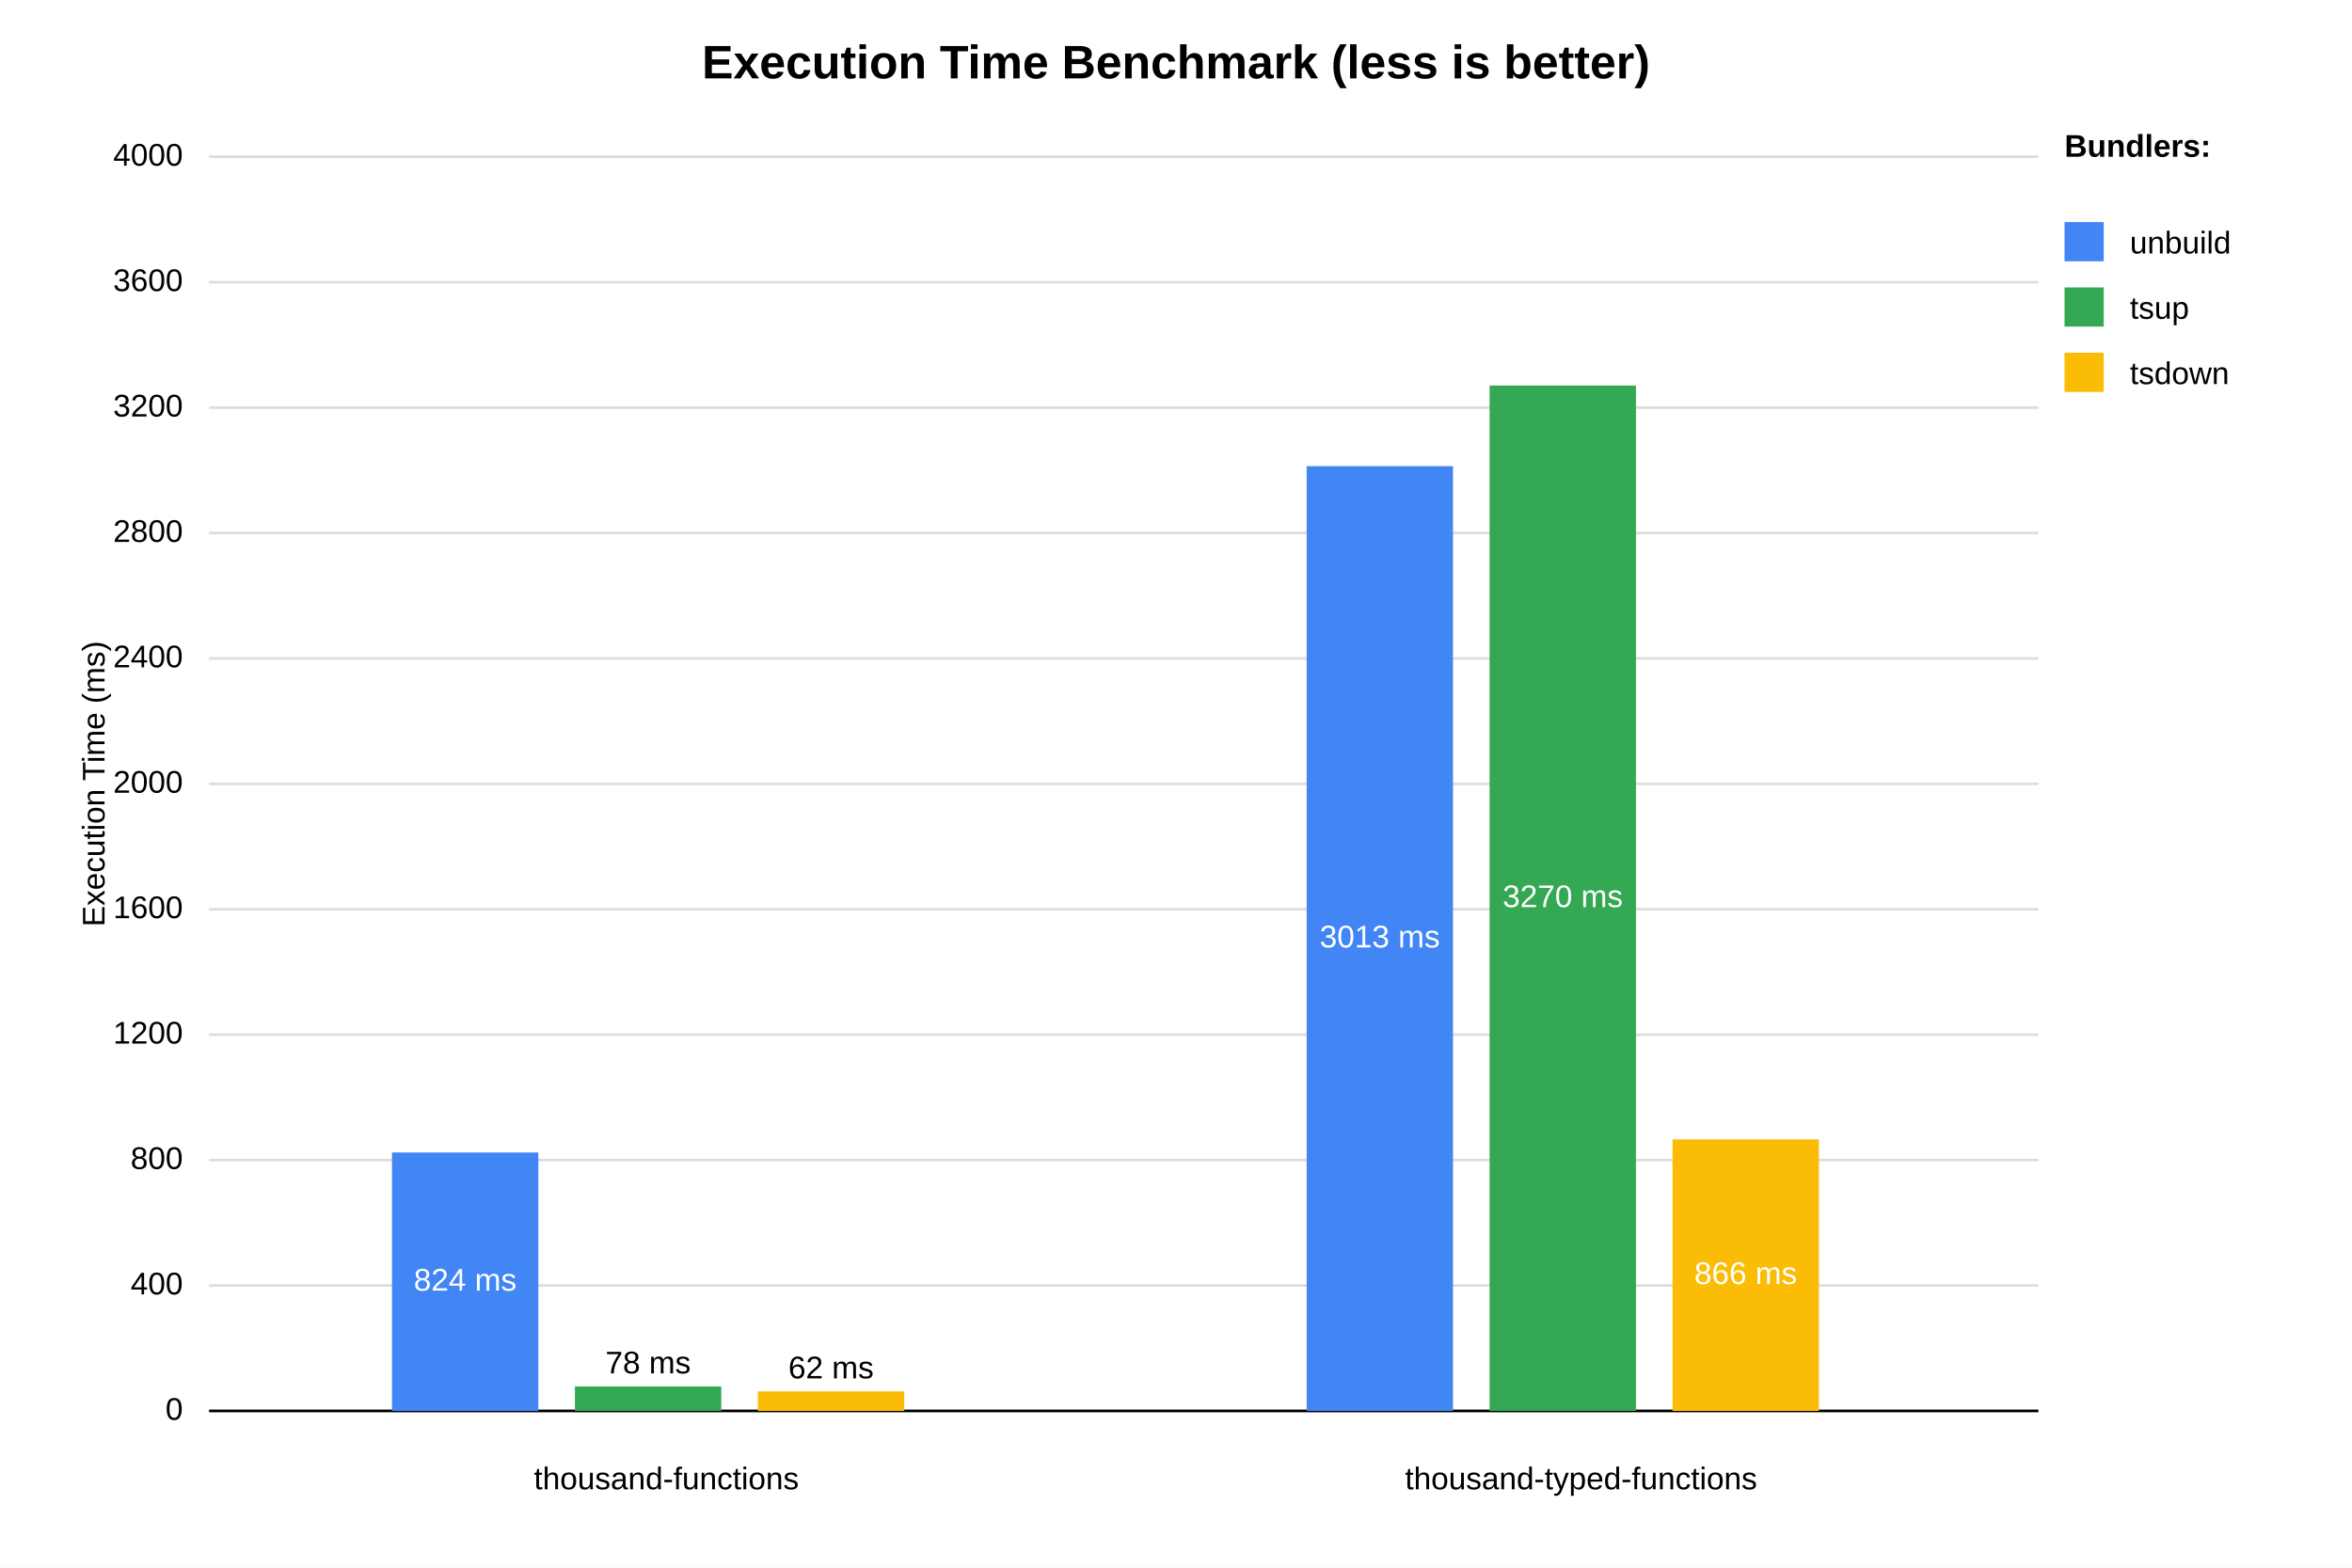
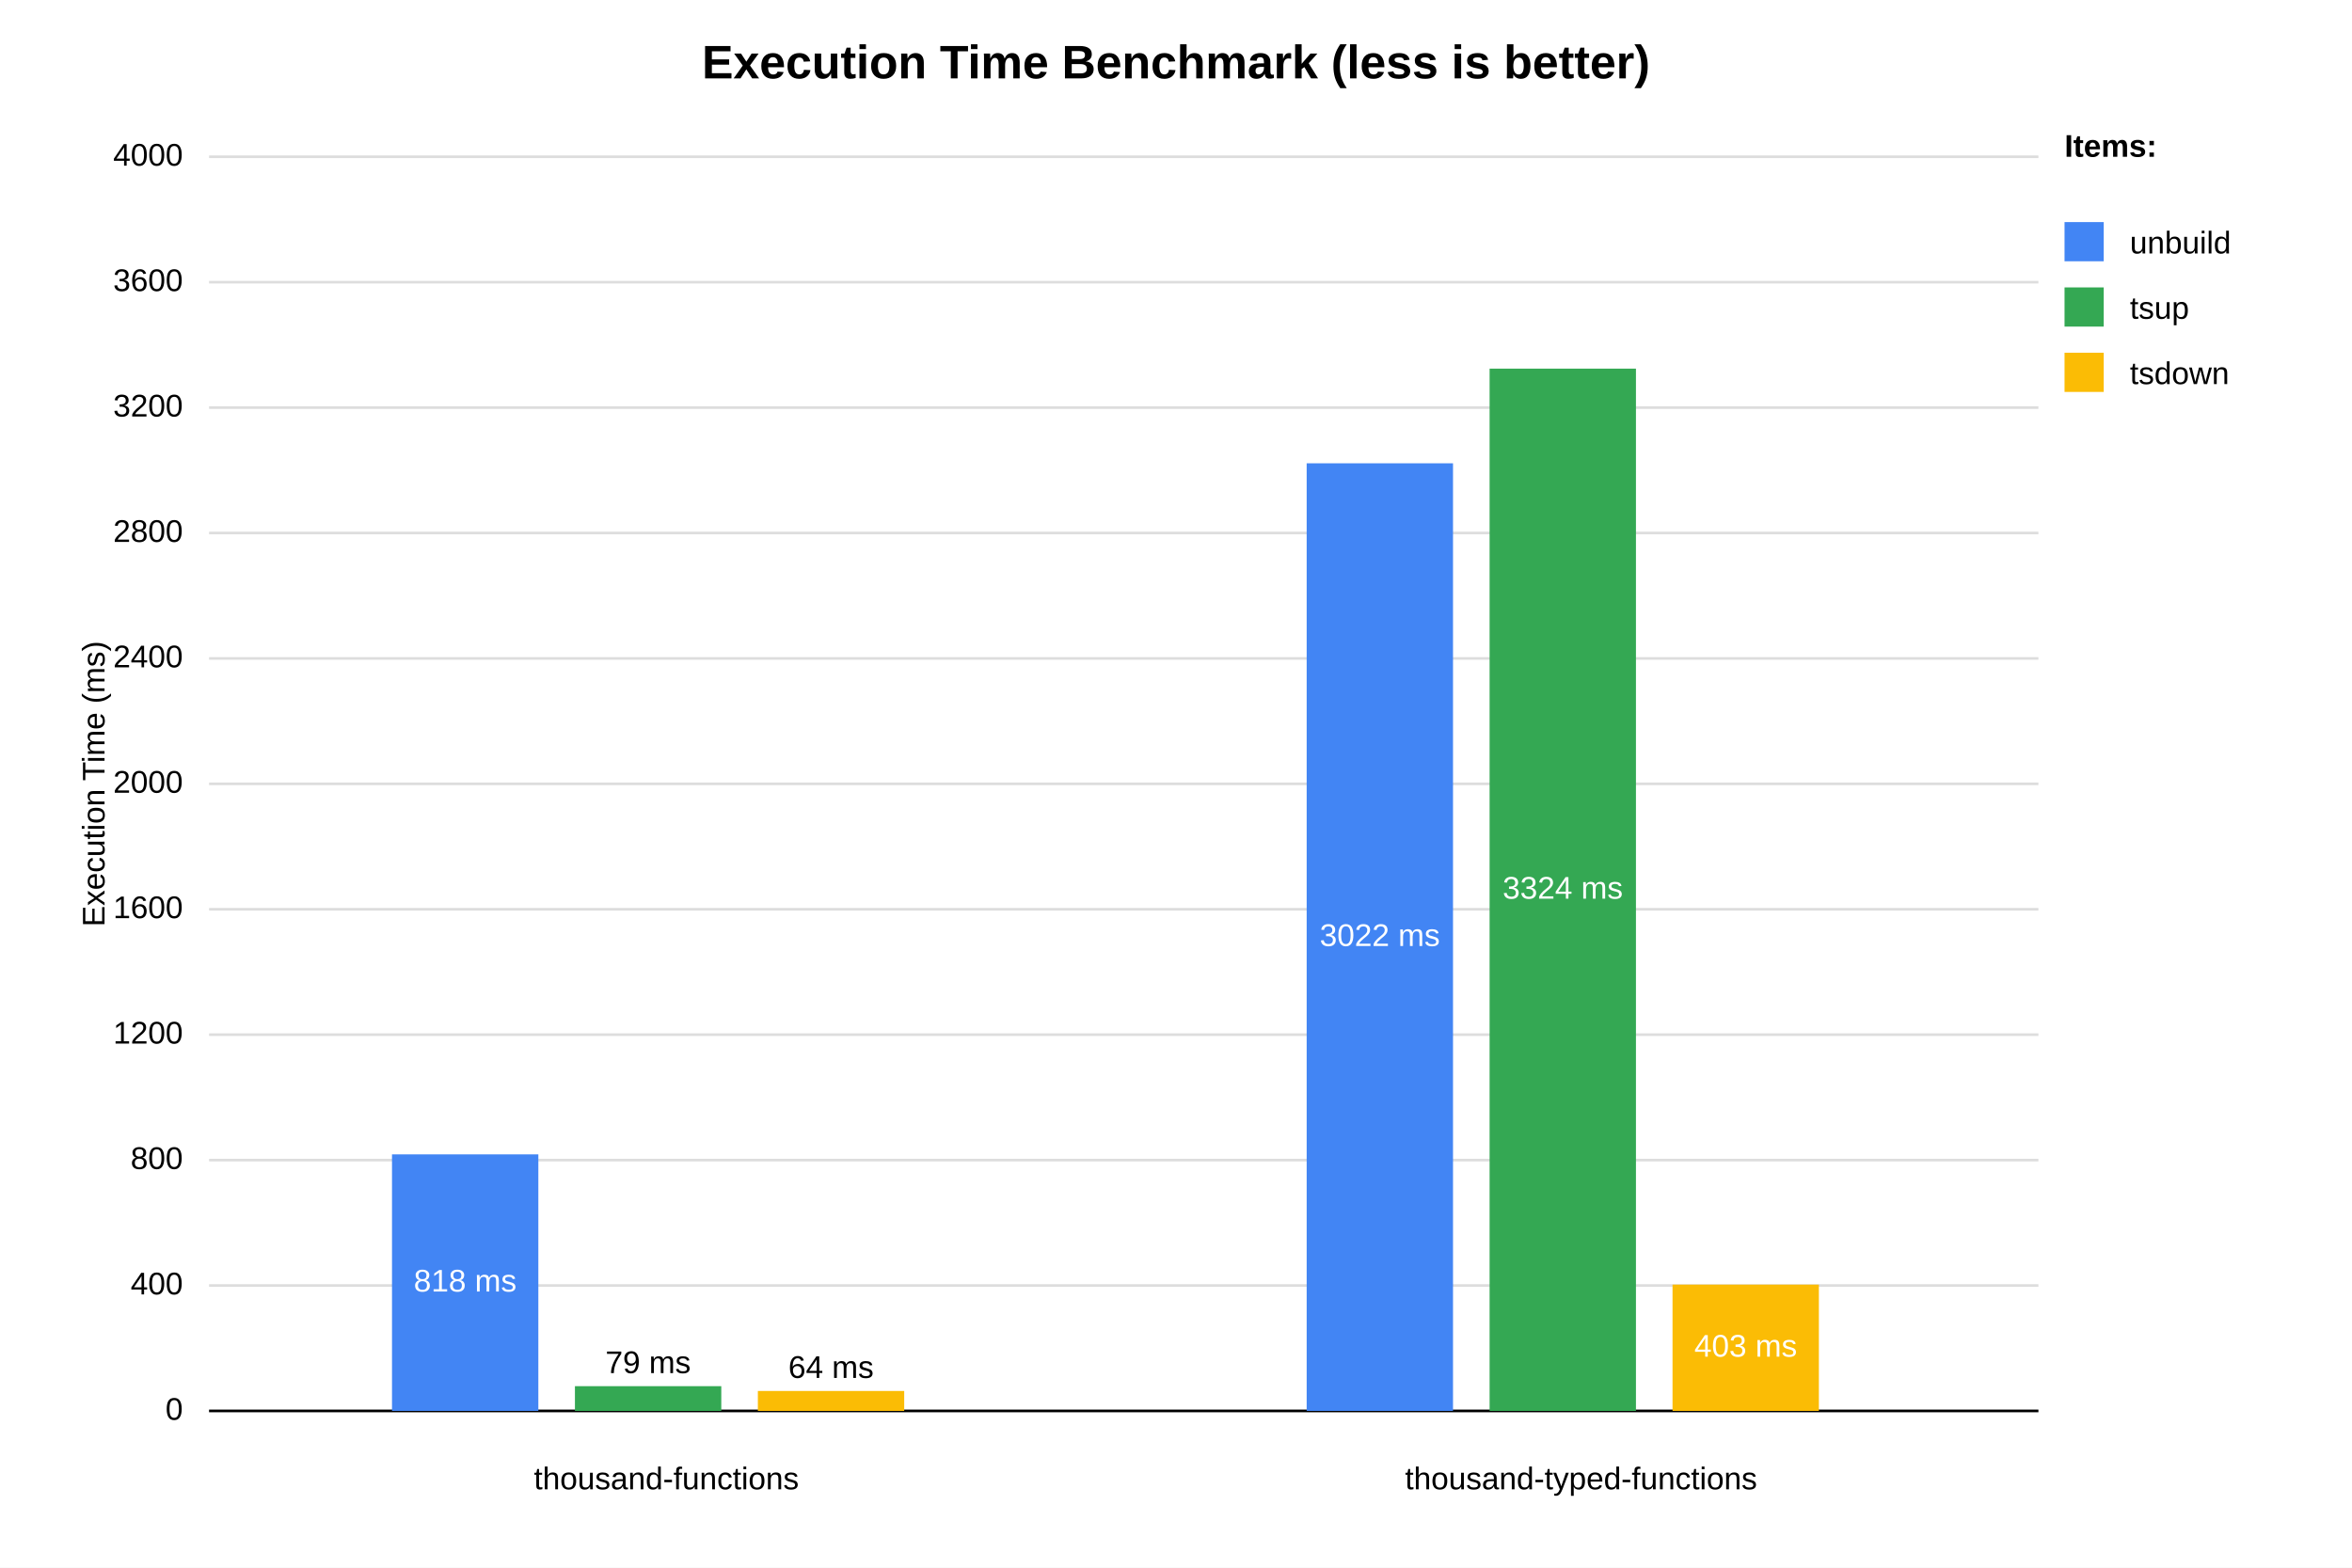
<svg xmlns="http://www.w3.org/2000/svg" width="900" height="600">
  <rect width="900" height="600" fill="white" />
  <text x="450" y="30" font-family="Arial, sans-serif" font-size="18" font-weight="bold" text-anchor="middle">Execution Time Benchmark (less is better)</text>
  <g transform="translate(80, 60)">
    <line x1="0" y1="480" x2="700" y2="480" stroke="#ddd" stroke-width="1" />
    <text x="-10" y="480" font-family="Arial, sans-serif" font-size="12" text-anchor="end" dominant-baseline="middle">0</text>
    <line x1="0" y1="432" x2="700" y2="432" stroke="#ddd" stroke-width="1" />
    <text x="-10" y="432" font-family="Arial, sans-serif" font-size="12" text-anchor="end" dominant-baseline="middle">400</text>
    <line x1="0" y1="384" x2="700" y2="384" stroke="#ddd" stroke-width="1" />
    <text x="-10" y="384" font-family="Arial, sans-serif" font-size="12" text-anchor="end" dominant-baseline="middle">800</text>
    <line x1="0" y1="336" x2="700" y2="336" stroke="#ddd" stroke-width="1" />
    <text x="-10" y="336" font-family="Arial, sans-serif" font-size="12" text-anchor="end" dominant-baseline="middle">1200</text>
    <line x1="0" y1="288" x2="700" y2="288" stroke="#ddd" stroke-width="1" />
    <text x="-10" y="288" font-family="Arial, sans-serif" font-size="12" text-anchor="end" dominant-baseline="middle">1600</text>
    <line x1="0" y1="240" x2="700" y2="240" stroke="#ddd" stroke-width="1" />
    <text x="-10" y="240" font-family="Arial, sans-serif" font-size="12" text-anchor="end" dominant-baseline="middle">2000</text>
    <line x1="0" y1="192" x2="700" y2="192" stroke="#ddd" stroke-width="1" />
    <text x="-10" y="192" font-family="Arial, sans-serif" font-size="12" text-anchor="end" dominant-baseline="middle">2400</text>
    <line x1="0" y1="144" x2="700" y2="144" stroke="#ddd" stroke-width="1" />
    <text x="-10" y="144" font-family="Arial, sans-serif" font-size="12" text-anchor="end" dominant-baseline="middle">2800</text>
    <line x1="0" y1="96" x2="700" y2="96" stroke="#ddd" stroke-width="1" />
    <text x="-10" y="96" font-family="Arial, sans-serif" font-size="12" text-anchor="end" dominant-baseline="middle">3200</text>
    <line x1="0" y1="48" x2="700" y2="48" stroke="#ddd" stroke-width="1" />
    <text x="-10" y="48" font-family="Arial, sans-serif" font-size="12" text-anchor="end" dominant-baseline="middle">3600</text>
    <line x1="0" y1="0" x2="700" y2="0" stroke="#ddd" stroke-width="1" />
    <text x="-10" y="0" font-family="Arial, sans-serif" font-size="12" text-anchor="end" dominant-baseline="middle">4000</text>
    <text x="-40" y="240" font-family="Arial, sans-serif" font-size="12" text-anchor="middle" transform="rotate(-90, -40, 240)">Execution Time (ms)</text>
    <line x1="0" y1="480" x2="700" y2="480" stroke="#000" stroke-width="1" />
    <text x="175" y="510" font-family="Arial, sans-serif" font-size="12" text-anchor="middle">thousand-functions</text>
-     <rect x="70" y="381.098" width="56" height="98.902" fill="#4285F4" />
-     <text x="98" y="430.549" font-family="Arial, sans-serif" font-size="12" text-anchor="middle" fill="#fff" dominant-baseline="middle">824 ms</text>
-     <rect x="140" y="470.632" width="56" height="9.368" fill="#34A853" />
-     <text x="168" y="465.632" font-family="Arial, sans-serif" font-size="12" text-anchor="middle">78 ms</text>
-     <rect x="210" y="472.535" width="56" height="7.465" fill="#FBBC05" />
-     <text x="238" y="467.535" font-family="Arial, sans-serif" font-size="12" text-anchor="middle">62 ms</text>
+     <rect x="70" y="381.815" width="56" height="98.185" fill="#4285F4" />
+     <text x="98" y="430.907" font-family="Arial, sans-serif" font-size="12" text-anchor="middle" fill="#fff" dominant-baseline="middle">818 ms</text>
+     <rect x="140" y="470.527" width="56" height="9.473" fill="#34A853" />
+     <text x="168" y="465.527" font-family="Arial, sans-serif" font-size="12" text-anchor="middle">79 ms</text>
+     <rect x="210" y="472.366" width="56" height="7.634" fill="#FBBC05" />
+     <text x="238" y="467.366" font-family="Arial, sans-serif" font-size="12" text-anchor="middle">64 ms</text>
    <text x="525" y="510" font-family="Arial, sans-serif" font-size="12" text-anchor="middle">thousand-typed-functions</text>
-     <rect x="420" y="118.407" width="56" height="361.593" fill="#4285F4" />
-     <text x="448" y="299.203" font-family="Arial, sans-serif" font-size="12" text-anchor="middle" fill="#fff" dominant-baseline="middle">3013 ms</text>
-     <rect x="490" y="87.557" width="56" height="392.443" fill="#34A853" />
-     <text x="518" y="283.779" font-family="Arial, sans-serif" font-size="12" text-anchor="middle" fill="#fff" dominant-baseline="middle">3270 ms</text>
-     <rect x="560" y="376.076" width="56" height="103.924" fill="#FBBC05" />
-     <text x="588" y="428.038" font-family="Arial, sans-serif" font-size="12" text-anchor="middle" fill="#fff" dominant-baseline="middle">866 ms</text>
-     <text x="710" y="0" font-family="Arial, sans-serif" font-size="12" font-weight="bold" text-anchor="start">Bundlers:</text>
+     <rect x="420" y="117.318" width="56" height="362.682" fill="#4285F4" />
+     <text x="448" y="298.659" font-family="Arial, sans-serif" font-size="12" text-anchor="middle" fill="#fff" dominant-baseline="middle">3022 ms</text>
+     <rect x="490" y="81.087" width="56" height="398.913" fill="#34A853" />
+     <text x="518" y="280.544" font-family="Arial, sans-serif" font-size="12" text-anchor="middle" fill="#fff" dominant-baseline="middle">3324 ms</text>
+     <rect x="560" y="431.659" width="56" height="48.341" fill="#FBBC05" />
+     <text x="588" y="455.829" font-family="Arial, sans-serif" font-size="12" text-anchor="middle" fill="#fff" dominant-baseline="middle">403 ms</text>
+     <text x="710" y="0" font-family="Arial, sans-serif" font-size="12" font-weight="bold" text-anchor="start">Items:</text>
    <rect x="710" y="25" width="15" height="15" fill="#4285F4" />
    <text x="735" y="37" font-family="Arial, sans-serif" font-size="12" text-anchor="start">unbuild</text>
    <rect x="710" y="50" width="15" height="15" fill="#34A853" />
    <text x="735" y="62" font-family="Arial, sans-serif" font-size="12" text-anchor="start">tsup</text>
    <rect x="710" y="75" width="15" height="15" fill="#FBBC05" />
    <text x="735" y="87" font-family="Arial, sans-serif" font-size="12" text-anchor="start">tsdown</text>
  </g>
</svg>
